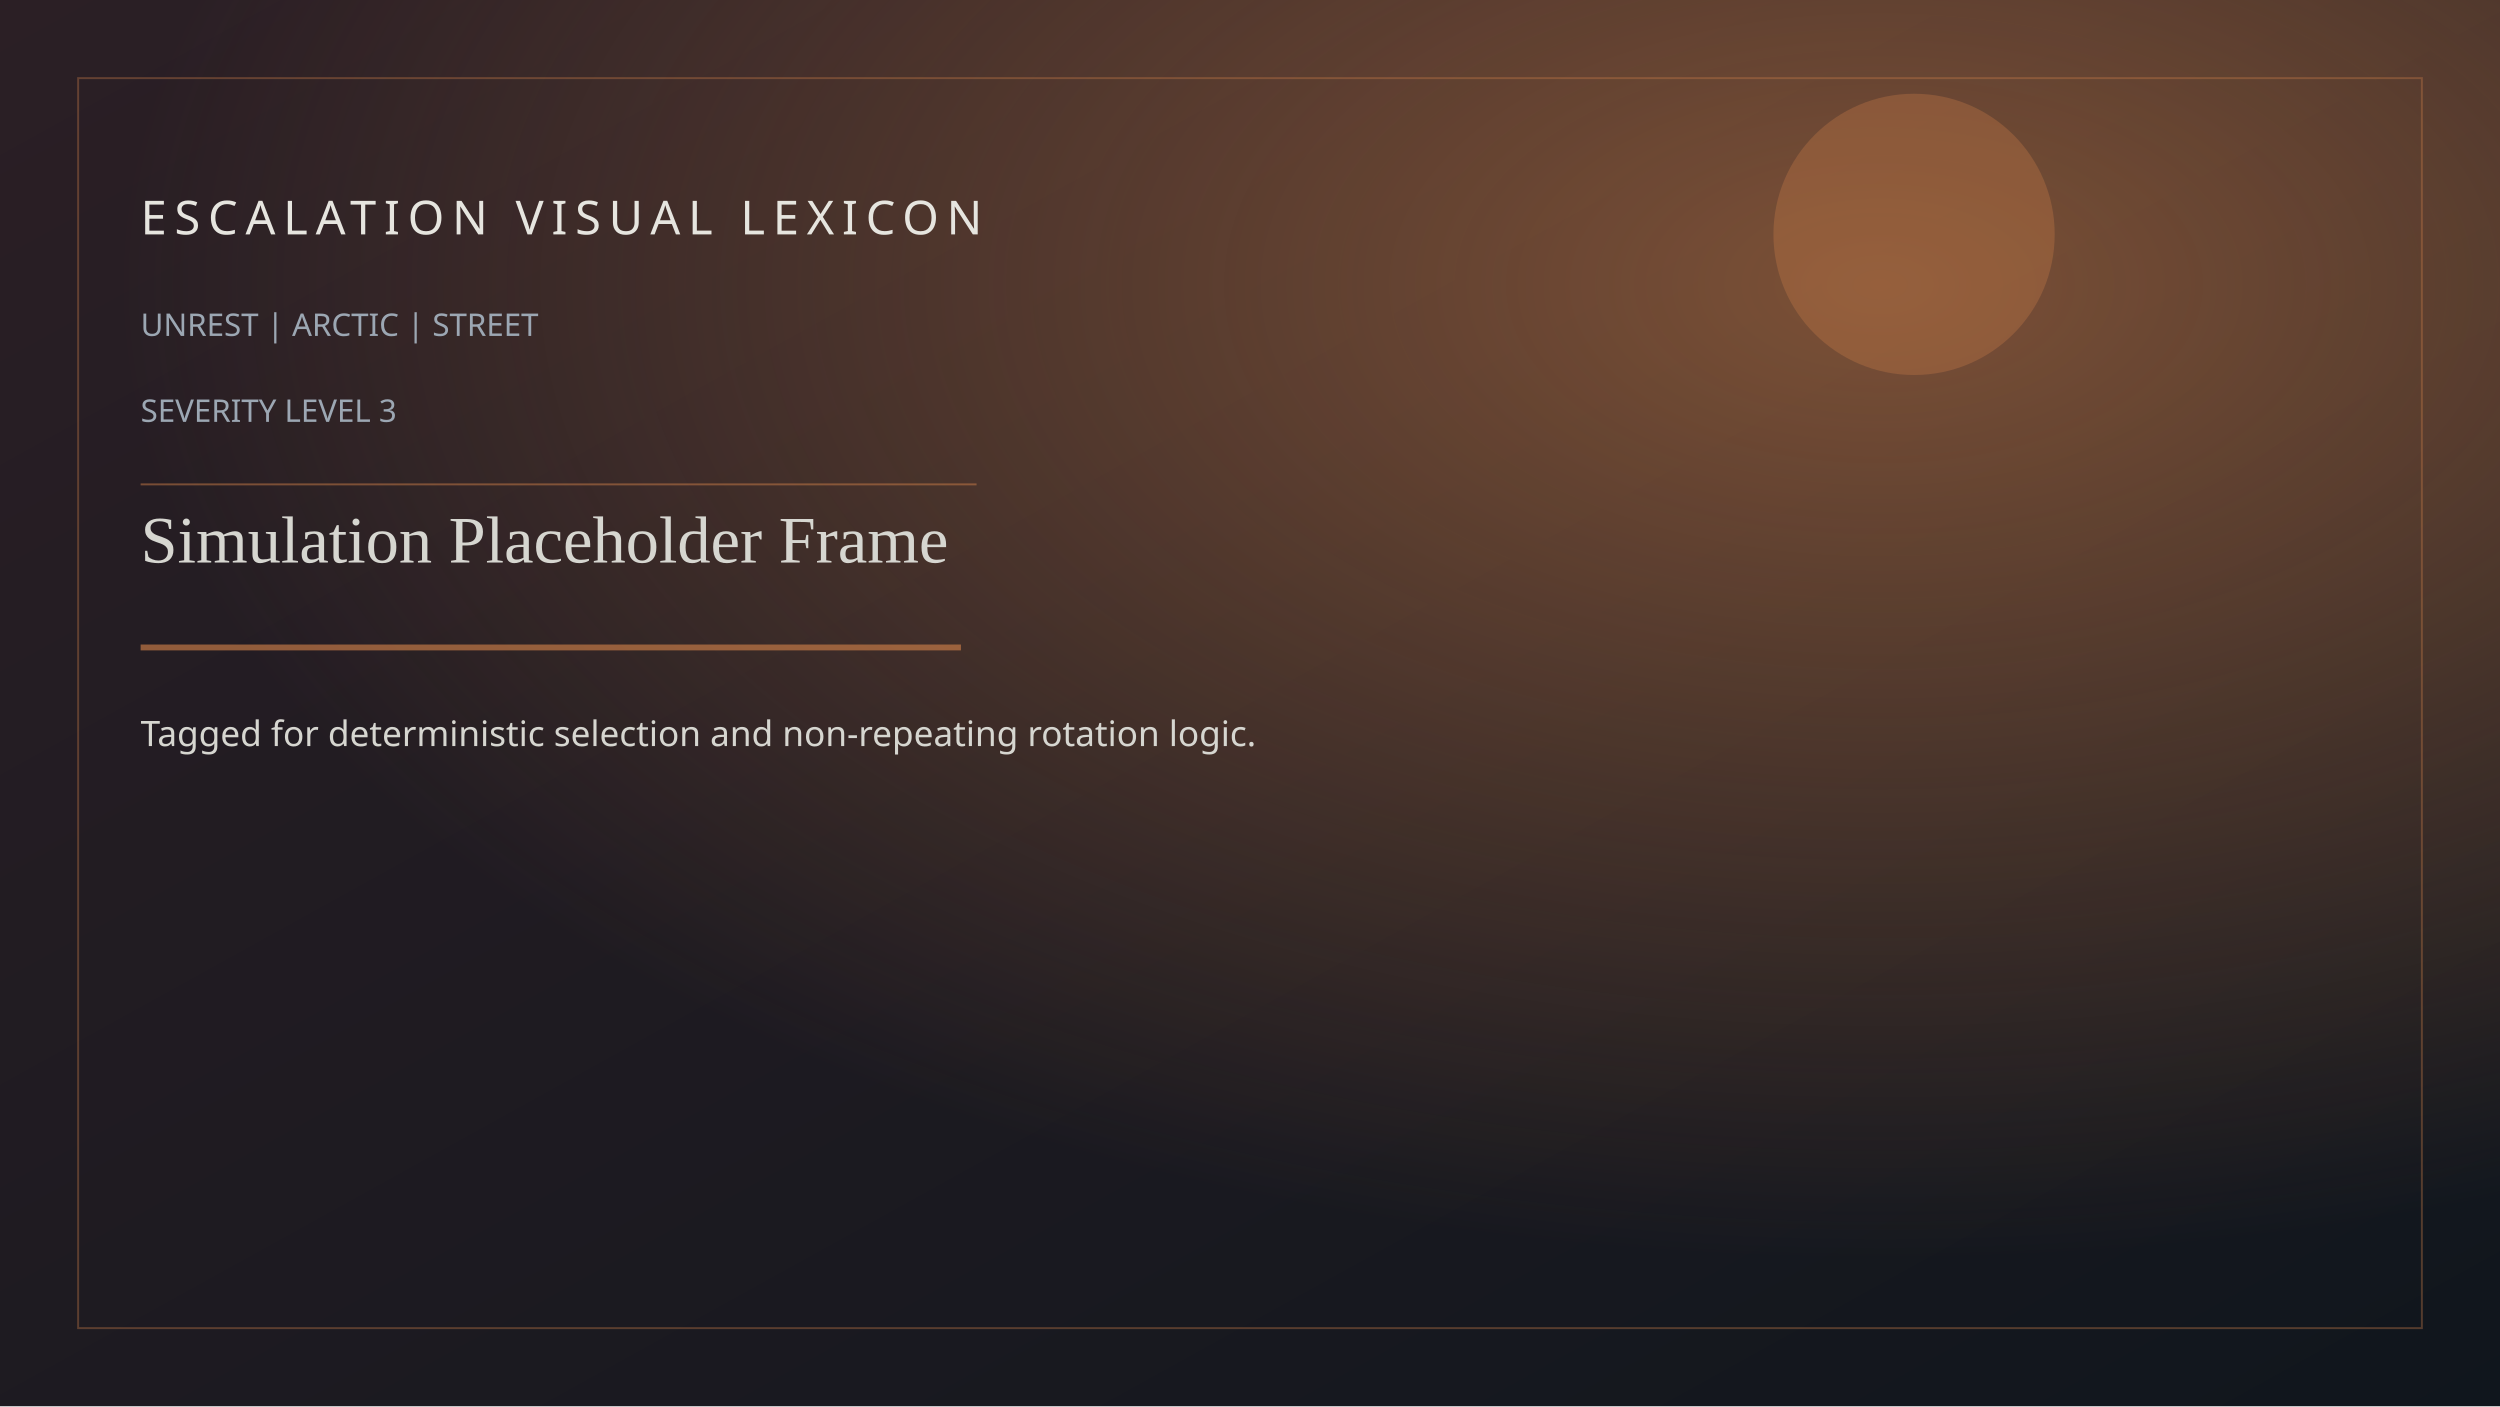
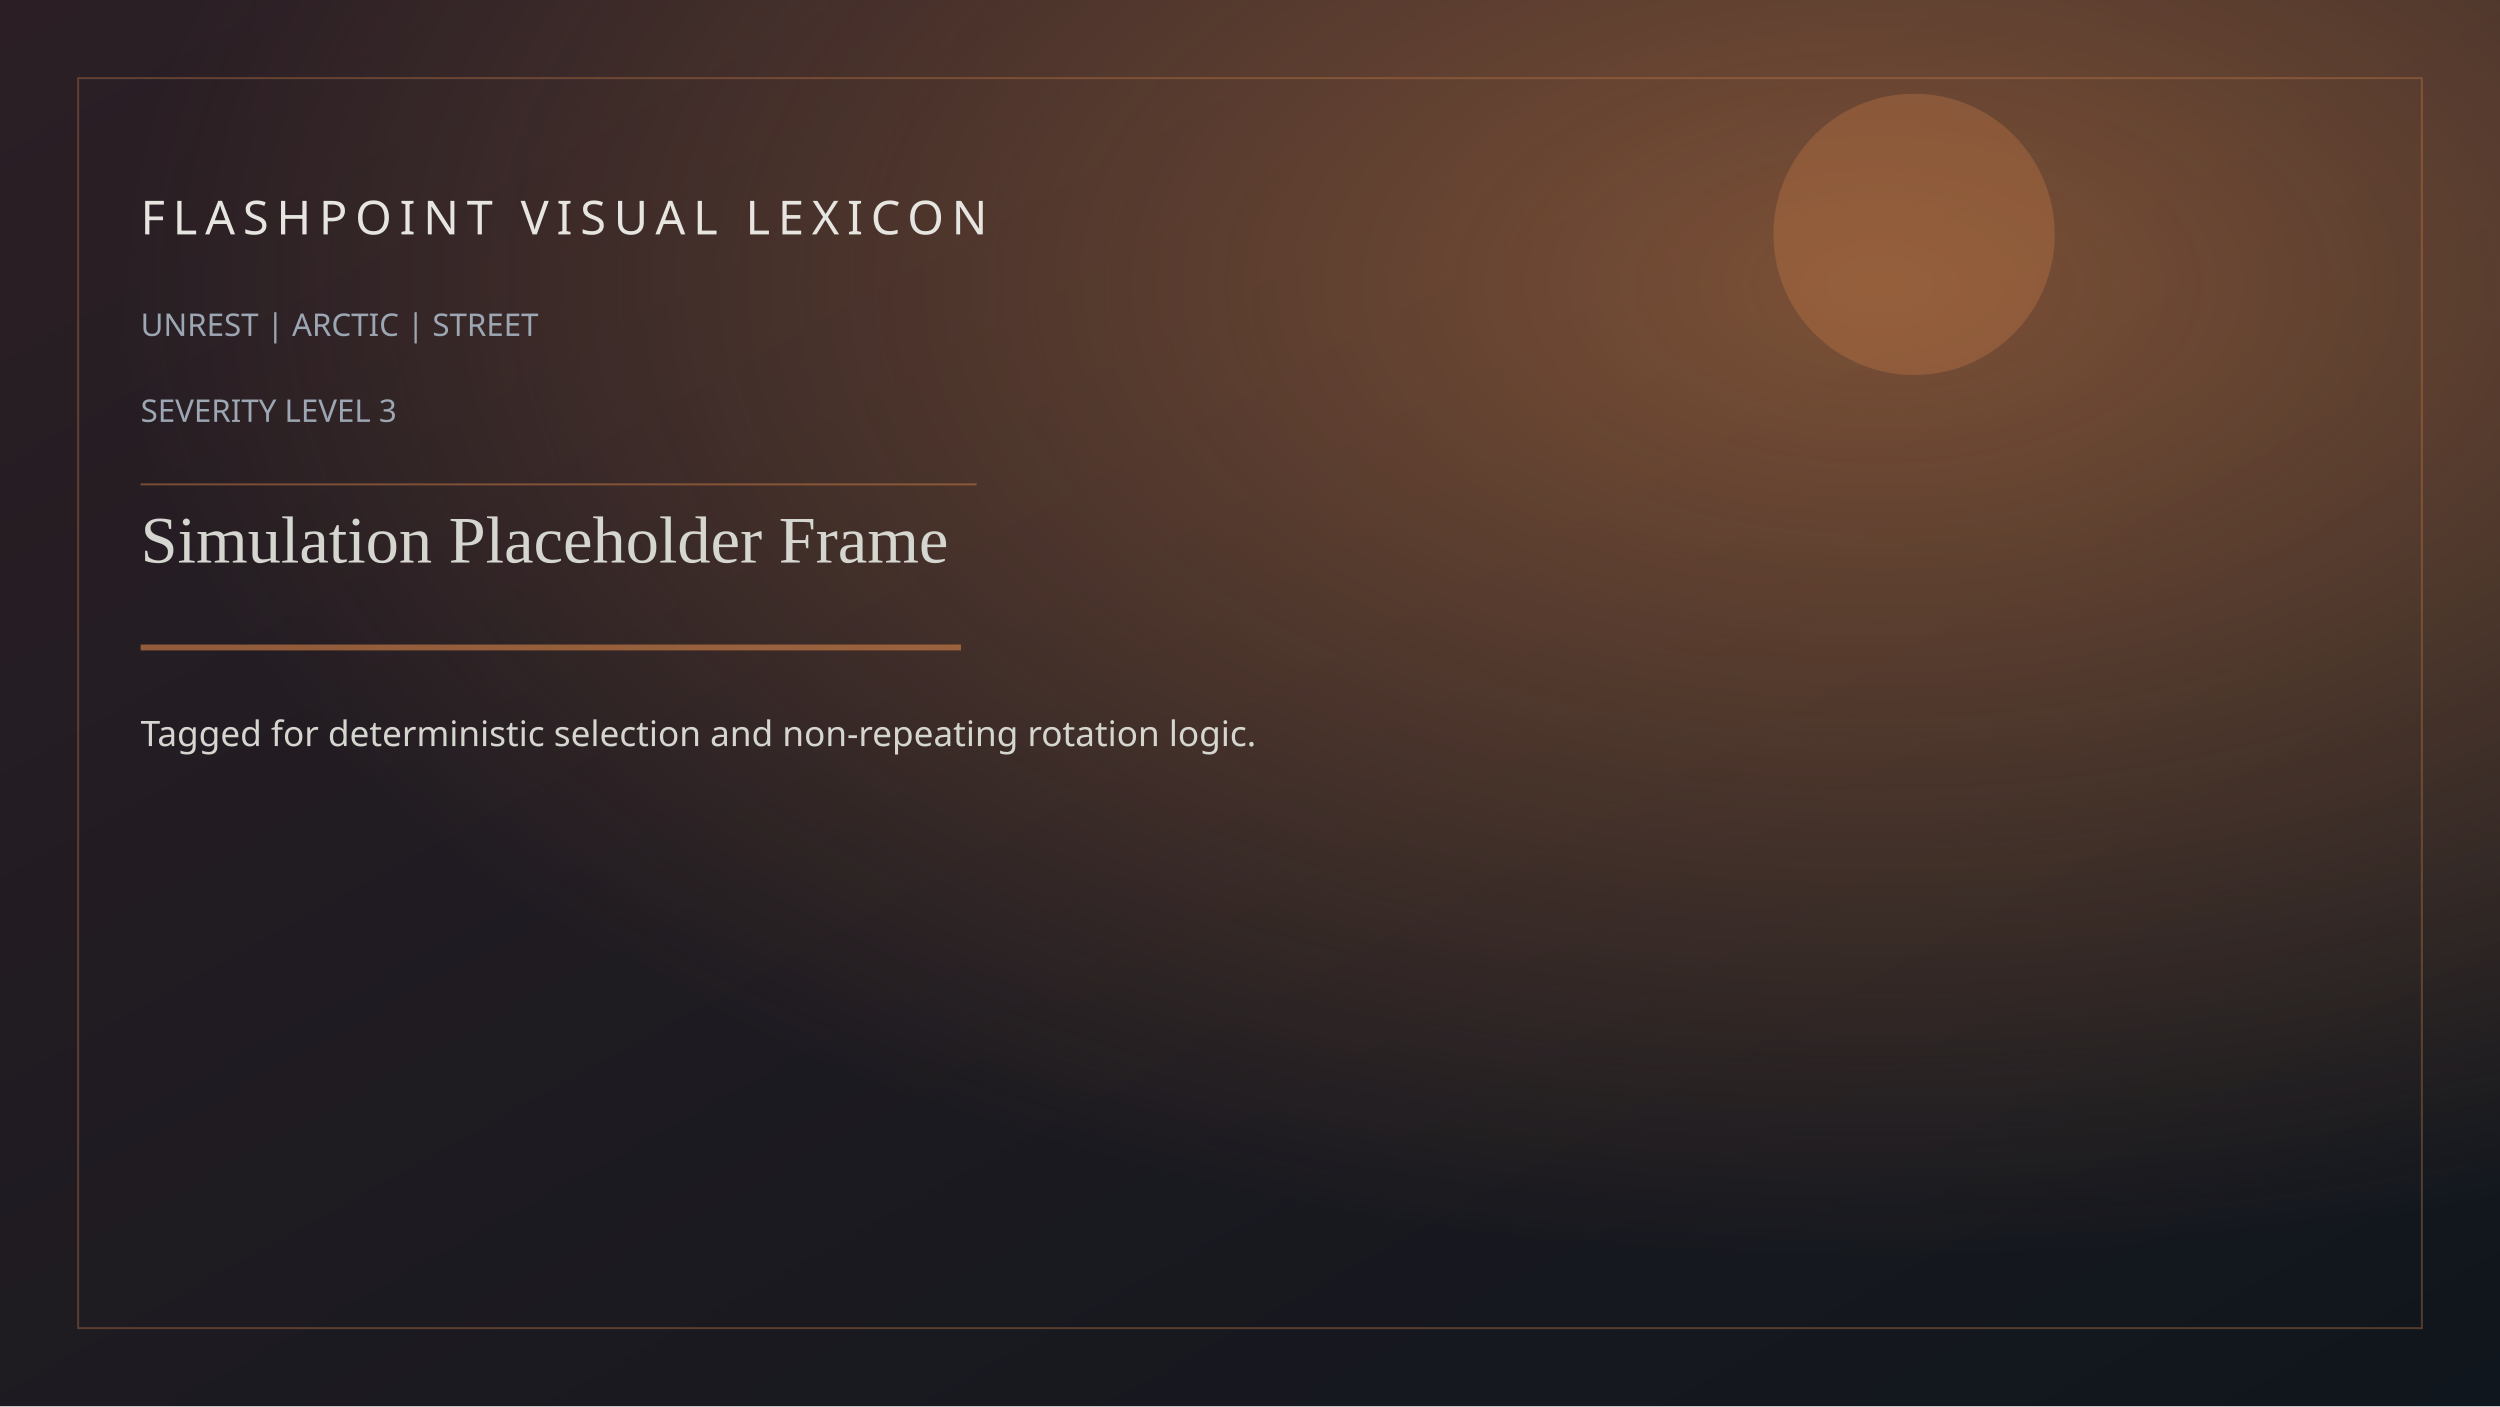
<svg xmlns="http://www.w3.org/2000/svg" width="1280" height="720" viewBox="0 0 1280 720">
  <defs>
    <linearGradient id="grad" x1="0" y1="0" x2="1" y2="1">
      <stop offset="0%" stop-color="#2b1f25" />
      <stop offset="100%" stop-color="#10161d" />
    </linearGradient>
    <radialGradient id="glow" cx="75%" cy="20%" r="70%">
      <stop offset="0%" stop-color="#cc7f49" stop-opacity="0.54" />
      <stop offset="100%" stop-color="#cc7f49" stop-opacity="0" />
    </radialGradient>
  </defs>
  <rect width="1280" height="720" fill="url(#grad)" />
  <rect width="1280" height="720" fill="url(#glow)" />
  <rect x="40" y="40" width="1200" height="640" fill="none" stroke="#cc7f49" stroke-opacity="0.36" />
  <circle cx="980" cy="120" r="72" fill="#cc7f49" fill-opacity="0.32" />
-   <text x="72" y="120" fill="#e6e5df" font-family="IBM Plex Sans, sans-serif" font-size="24" letter-spacing="4">ESCALATION VISUAL LEXICON</text>
+   <text x="72" y="120" fill="#e6e5df" font-family="IBM Plex Sans, sans-serif" font-size="24" letter-spacing="4">FLASHPOINT VISUAL LEXICON</text>
  <text x="72" y="172" fill="#9ca7b3" font-family="IBM Plex Sans, sans-serif" font-size="16">UNREST | ARCTIC | STREET</text>
  <text x="72" y="216" fill="#9ca7b3" font-family="IBM Plex Sans, sans-serif" font-size="16">SEVERITY LEVEL 3</text>
  <line x1="72" y1="248" x2="500" y2="248" stroke="#cc7f49" stroke-opacity="0.5" />
  <text x="72" y="288" fill="#d6d6d0" font-family="Source Serif 4, serif" font-size="34">Simulation Placeholder Frame</text>
  <rect x="72" y="330" width="420" height="3" fill="#cc7f49" fill-opacity="0.65" />
  <text x="72" y="382" fill="#d6d6d0" font-family="IBM Plex Sans, sans-serif" font-size="18">Tagged for deterministic selection and non-repeating rotation logic.</text>
</svg>
